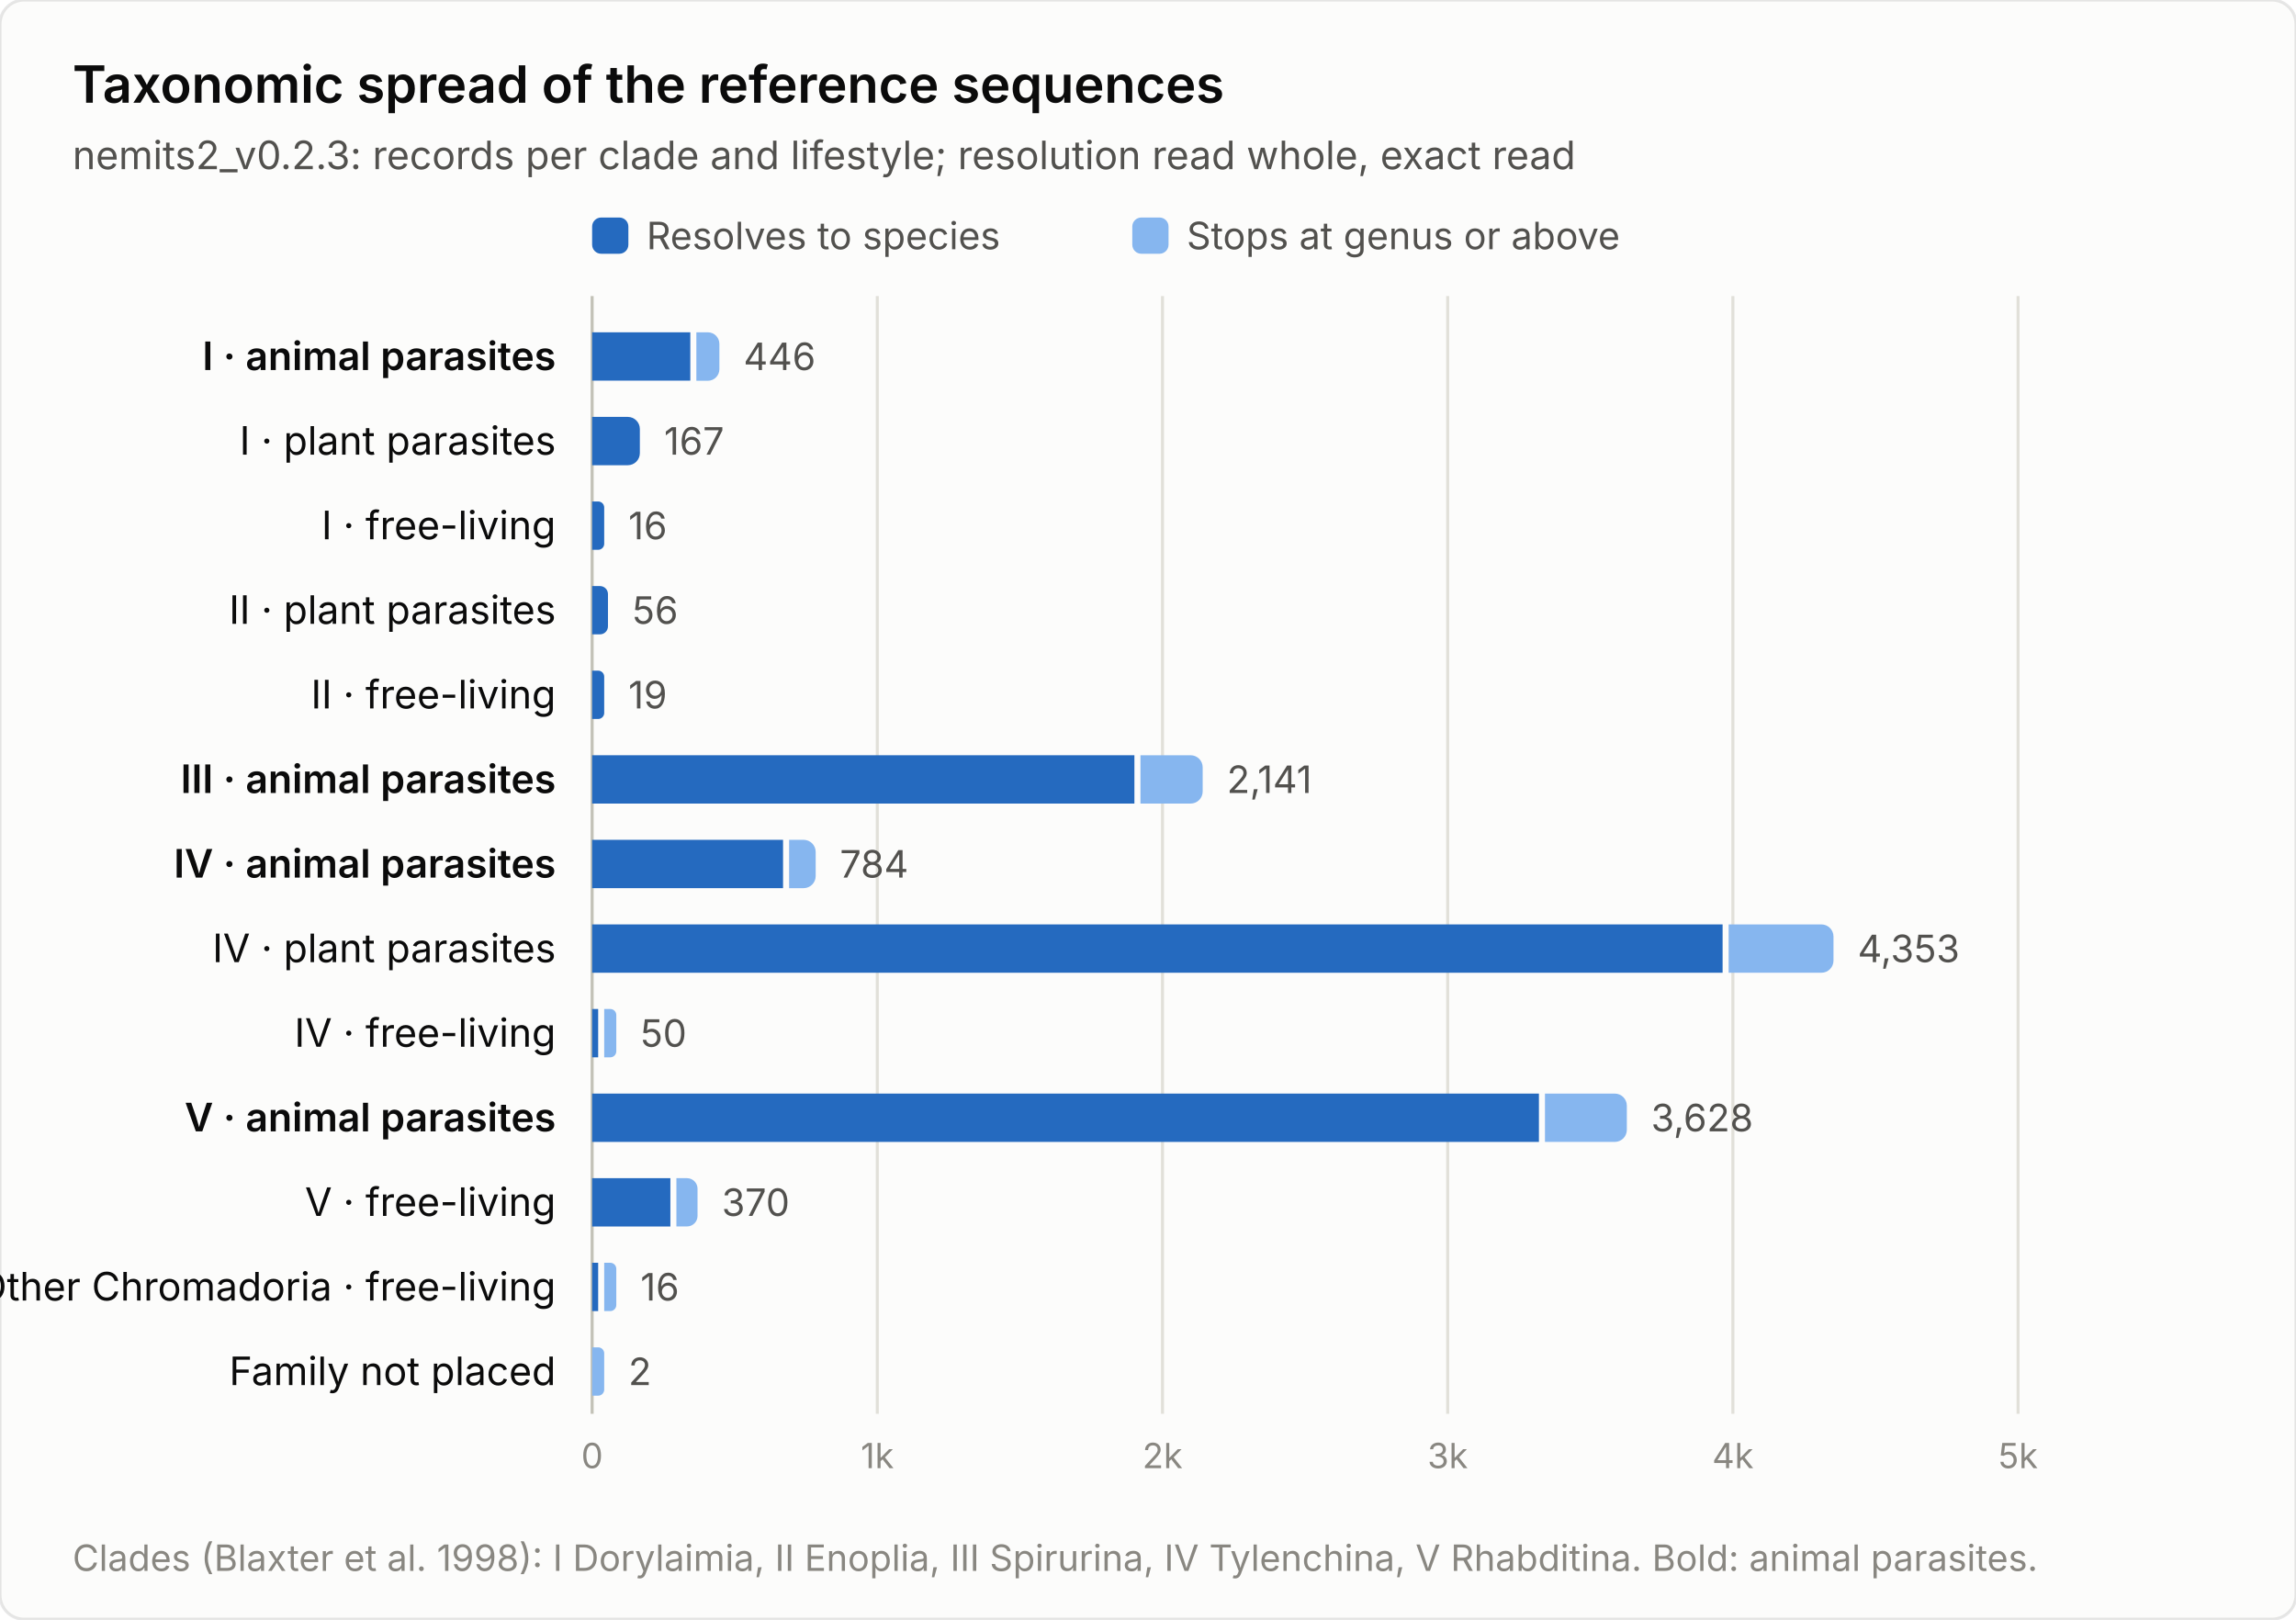
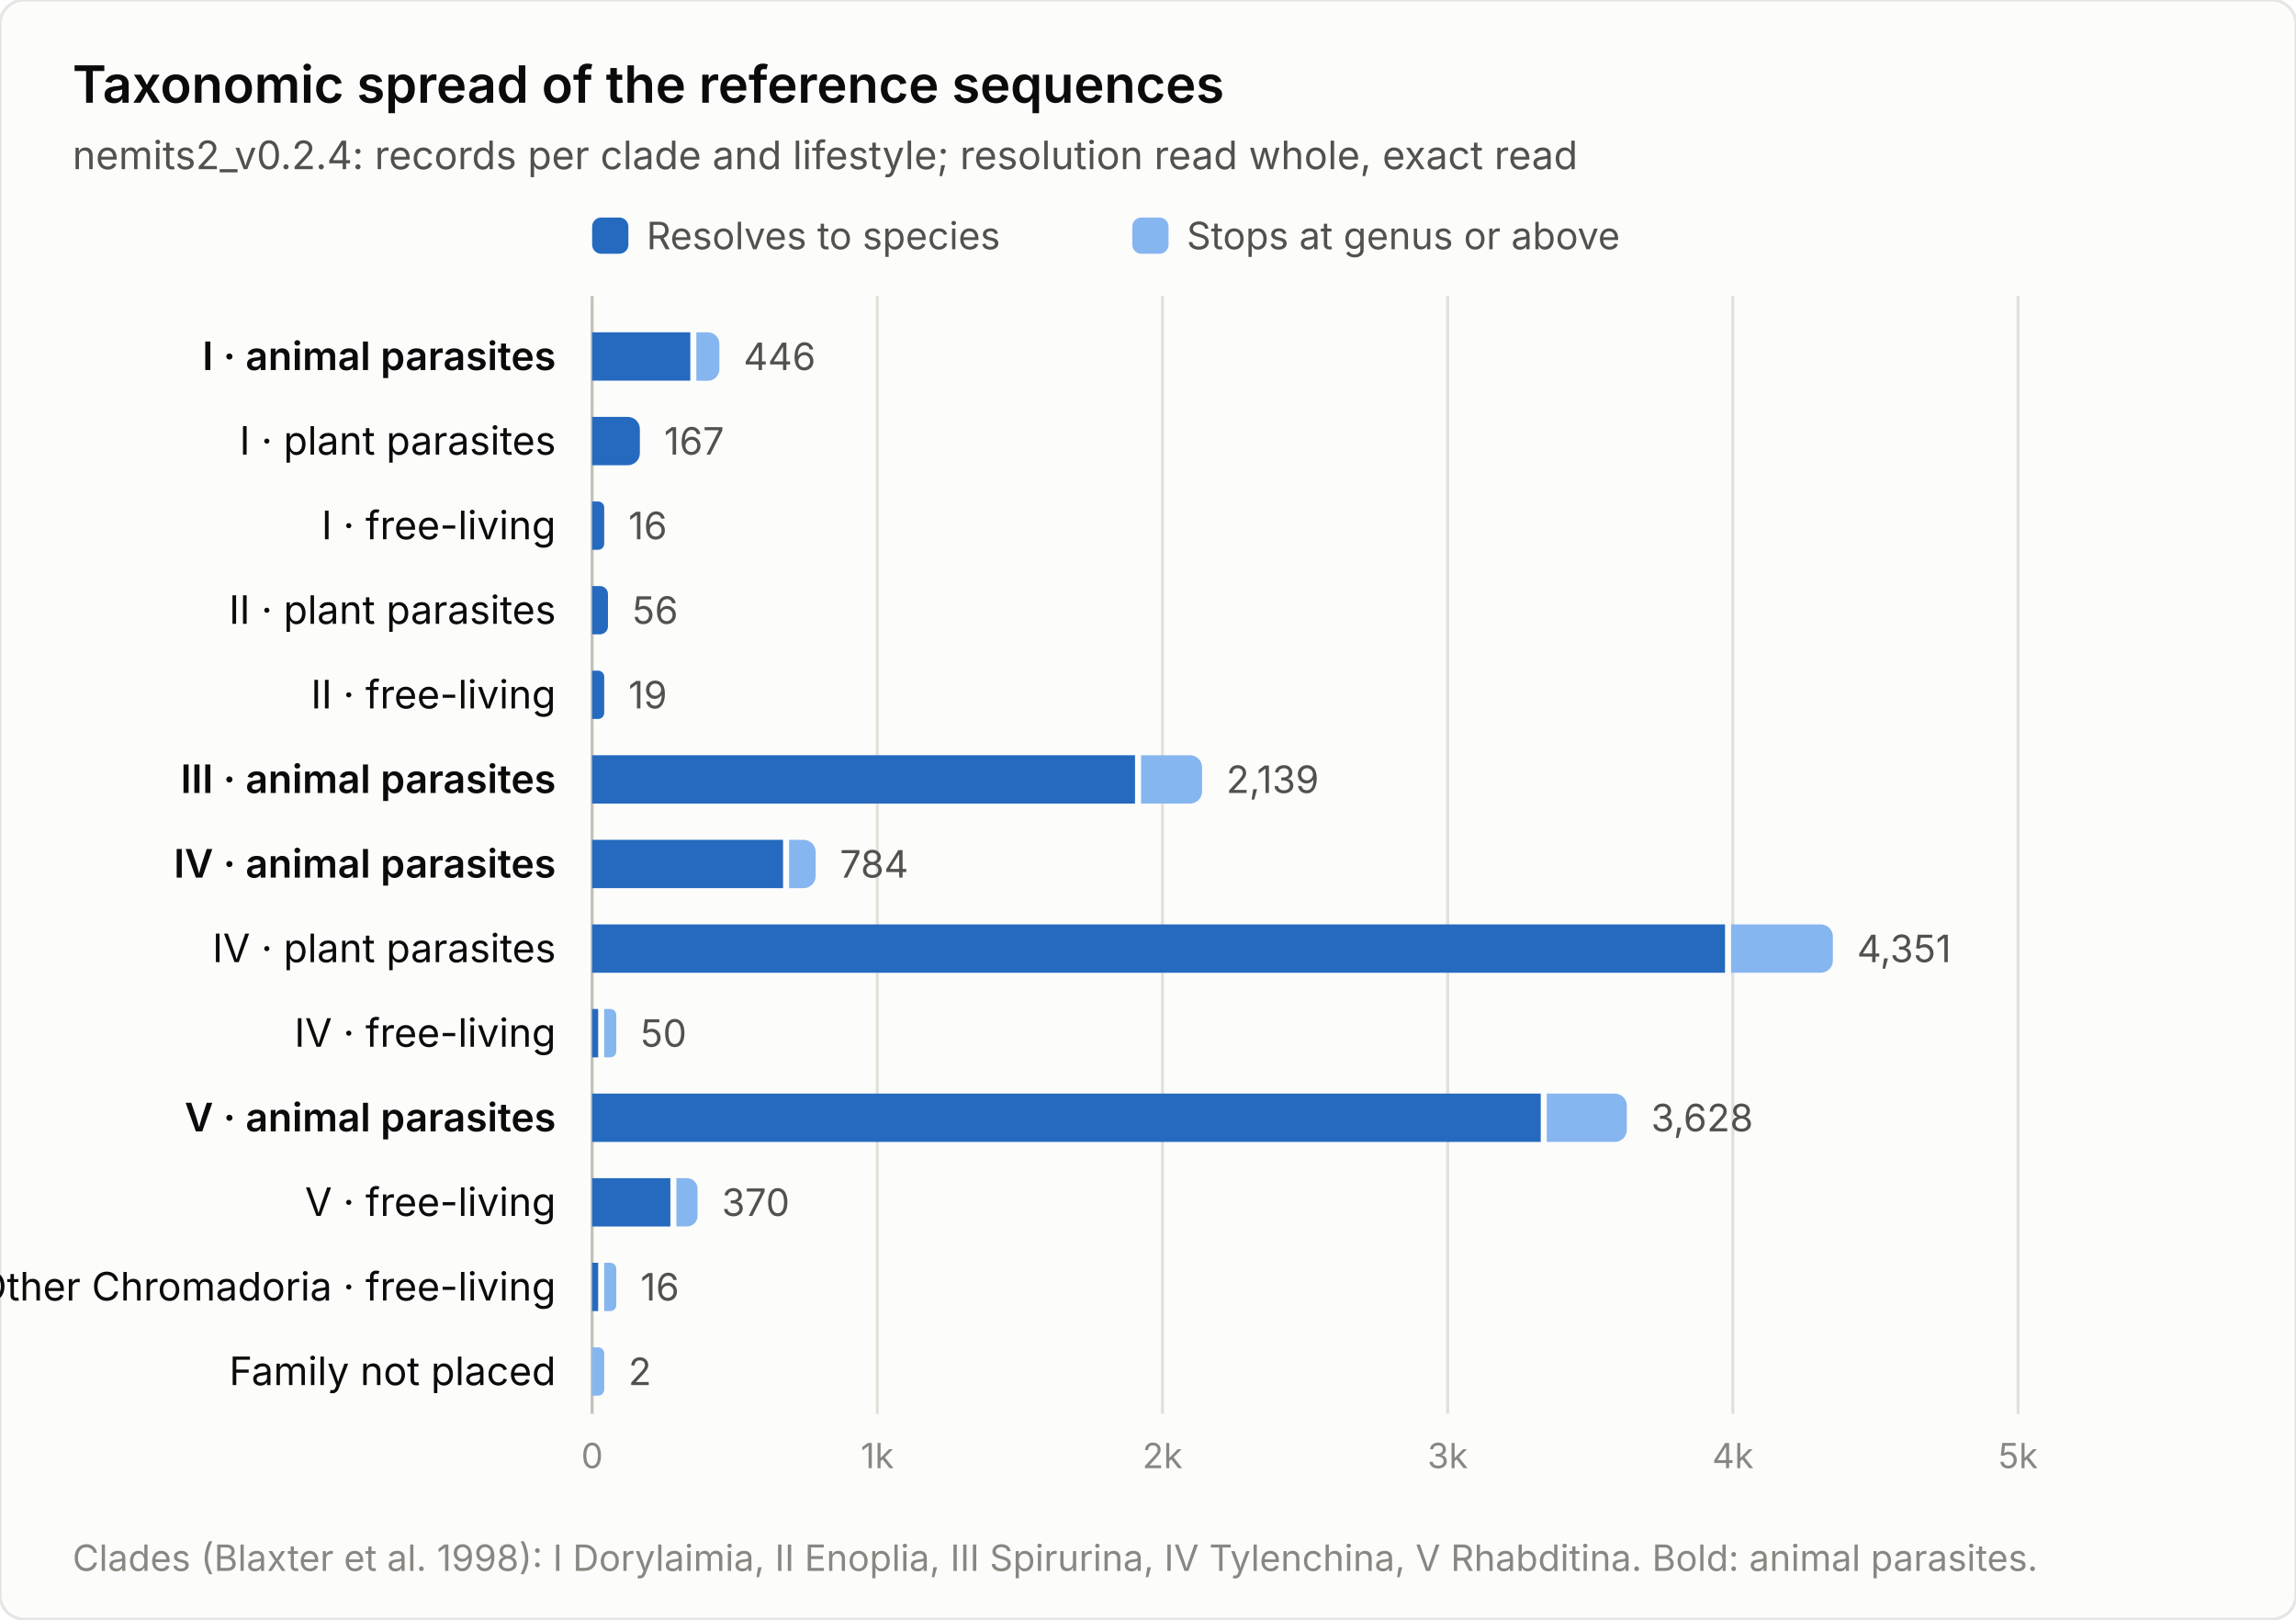
<svg xmlns="http://www.w3.org/2000/svg" width="760" height="536" viewBox="0 0 760 536" font-family="system-ui, -apple-system, &quot;Segoe UI&quot;, sans-serif" role="img" aria-label="Taxonomic spread of the reference sequences">
  <rect width="760" height="536" rx="8" fill="#fcfcfb" stroke="rgba(11,11,11,0.10)" />
  <text x="24" y="34" font-size="17" font-weight="600" fill="#0b0b0b">Taxonomic spread of the reference sequences</text>
-   <text x="24" y="56" font-size="13" fill="#52514e">nemits2_v0.2.3: records per clade and lifestyle; resolution read whole, exact read</text>
+   <text x="24" y="56" font-size="13" fill="#52514e">nemits2_v0.2.4: records per clade and lifestyle; resolution read whole, exact read</text>
  <rect x="196" y="72" width="12" height="12" rx="3" fill="#256abf" />
  <text x="214" y="82.5" font-size="12.5" fill="#52514e">Resolves to species</text>
  <rect x="374.8" y="72" width="12" height="12" rx="3" fill="#86b6ef" />
  <text x="392.8" y="82.5" font-size="12.5" fill="#52514e">Stops at genus or above</text>
  <line x1="196.0" y1="98" x2="196.0" y2="468" stroke="#c3c2b7" stroke-width="1" />
  <text x="196.0" y="486" font-size="11.5" fill="#898781" text-anchor="middle" font-variant-numeric="tabular-nums">0</text>
  <line x1="290.4" y1="98" x2="290.4" y2="468" stroke="#e1e0d9" stroke-width="1" />
  <text x="290.4" y="486" font-size="11.5" fill="#898781" text-anchor="middle" font-variant-numeric="tabular-nums">1k</text>
  <line x1="384.8" y1="98" x2="384.8" y2="468" stroke="#e1e0d9" stroke-width="1" />
  <text x="384.8" y="486" font-size="11.5" fill="#898781" text-anchor="middle" font-variant-numeric="tabular-nums">2k</text>
  <line x1="479.2" y1="98" x2="479.2" y2="468" stroke="#e1e0d9" stroke-width="1" />
  <text x="479.2" y="486" font-size="11.5" fill="#898781" text-anchor="middle" font-variant-numeric="tabular-nums">3k</text>
  <line x1="573.6" y1="98" x2="573.6" y2="468" stroke="#e1e0d9" stroke-width="1" />
  <text x="573.6" y="486" font-size="11.5" fill="#898781" text-anchor="middle" font-variant-numeric="tabular-nums">4k</text>
  <line x1="668.0" y1="98" x2="668.0" y2="468" stroke="#e1e0d9" stroke-width="1" />
  <text x="668.0" y="486" font-size="11.5" fill="#898781" text-anchor="middle" font-variant-numeric="tabular-nums">5k</text>
  <text x="184" y="122.5" font-size="13" font-weight="600" fill="#0b0b0b" text-anchor="end">I · animal parasites</text>
  <rect x="196.0" y="110.0" width="32.5" height="16" fill="#256abf" />
  <path d="M230.5,110.0 h3.8 a3.823,3.823 0 0 1 3.823,3.823 v8.4 a3.823,3.823 0 0 1 -3.823,3.823 h-3.8 z" fill="#86b6ef" />
  <text x="246.1" y="122.5" font-size="12.5" fill="#52514e" font-variant-numeric="tabular-nums">446</text>
  <text x="184" y="150.5" font-size="13" font-weight="400" fill="#0b0b0b" text-anchor="end">I · plant parasites</text>
  <path d="M196.0,138.0 h11.8 a4,4 0 0 1 4,4 v8.0 a4,4 0 0 1 -4,4 h-11.8 z" fill="#256abf" />
  <text x="219.8" y="150.5" font-size="12.5" fill="#52514e" font-variant-numeric="tabular-nums">167</text>
  <text x="184" y="178.5" font-size="13" font-weight="400" fill="#0b0b0b" text-anchor="end">I · free-living</text>
  <path d="M196.0,166.0 h2.0 a2.0,2.0 0 0 1 2.0,2.0 v12.0 a2.0,2.0 0 0 1 -2.0,2.0 h-2.0 z" fill="#256abf" />
  <text x="208.0" y="178.5" font-size="12.5" fill="#52514e" font-variant-numeric="tabular-nums">16</text>
  <text x="184" y="206.5" font-size="13" font-weight="400" fill="#0b0b0b" text-anchor="end">II · plant parasites</text>
  <path d="M196.0,194.0 h2.6 a2.643,2.643 0 0 1 2.643,2.643 v10.7 a2.643,2.643 0 0 1 -2.643,2.643 h-2.6 z" fill="#256abf" />
  <text x="209.3" y="206.5" font-size="12.5" fill="#52514e" font-variant-numeric="tabular-nums">56</text>
  <text x="184" y="234.5" font-size="13" font-weight="400" fill="#0b0b0b" text-anchor="end">II · free-living</text>
  <path d="M196.0,222.0 h2.0 a2.0,2.0 0 0 1 2.0,2.0 v12.0 a2.0,2.0 0 0 1 -2.0,2.0 h-2.0 z" fill="#256abf" />
  <text x="208.0" y="234.5" font-size="12.5" fill="#52514e" font-variant-numeric="tabular-nums">19</text>
  <text x="184" y="262.5" font-size="13" font-weight="600" fill="#0b0b0b" text-anchor="end">III · animal parasites</text>
-   <rect x="196.0" y="250.0" width="179.5" height="16" fill="#256abf" />
-   <path d="M377.5,250.0 h16.6 a4,4 0 0 1 4,4 v8.0 a4,4 0 0 1 -4,4 h-16.6 z" fill="#86b6ef" />
-   <text x="406.1" y="262.5" font-size="12.5" fill="#52514e" font-variant-numeric="tabular-nums">2,141</text>
+   <rect x="196.0" y="250.0" width="179.7" height="16" fill="#256abf" />
+   <path d="M377.7,250.0 h16.2 a4,4 0 0 1 4,4 v8.0 a4,4 0 0 1 -4,4 h-16.2 z" fill="#86b6ef" />
+   <text x="405.9" y="262.5" font-size="12.5" fill="#52514e" font-variant-numeric="tabular-nums">2,139</text>
  <text x="184" y="290.5" font-size="13" font-weight="600" fill="#0b0b0b" text-anchor="end">IV · animal parasites</text>
  <rect x="196.0" y="278.0" width="63.2" height="16" fill="#256abf" />
  <path d="M261.2,278.0 h4.8 a4,4 0 0 1 4,4 v8.0 a4,4 0 0 1 -4,4 h-4.8 z" fill="#86b6ef" />
  <text x="278.0" y="290.5" font-size="12.5" fill="#52514e" font-variant-numeric="tabular-nums">784</text>
  <text x="184" y="318.5" font-size="13" font-weight="400" fill="#0b0b0b" text-anchor="end">IV · plant parasites</text>
-   <rect x="196.0" y="306.0" width="374.2" height="16" fill="#256abf" />
-   <path d="M572.2,306.0 h30.7 a4,4 0 0 1 4,4 v8.0 a4,4 0 0 1 -4,4 h-30.7 z" fill="#86b6ef" />
-   <text x="614.9" y="318.5" font-size="12.5" fill="#52514e" font-variant-numeric="tabular-nums">4,353</text>
+   <rect x="196.0" y="306.0" width="375.0" height="16" fill="#256abf" />
+   <path d="M573.0,306.0 h29.7 a4,4 0 0 1 4,4 v8.0 a4,4 0 0 1 -4,4 h-29.7 z" fill="#86b6ef" />
+   <text x="614.7" y="318.5" font-size="12.5" fill="#52514e" font-variant-numeric="tabular-nums">4,351</text>
  <text x="184" y="346.5" font-size="13" font-weight="400" fill="#0b0b0b" text-anchor="end">IV · free-living</text>
  <rect x="196.0" y="334.0" width="2.0" height="16" fill="#256abf" />
  <path d="M200.0,334.0 h2.0 a2.0,2.0 0 0 1 2.0,2.0 v12.0 a2.0,2.0 0 0 1 -2.0,2.0 h-2.0 z" fill="#86b6ef" />
  <text x="212.0" y="346.5" font-size="12.5" fill="#52514e" font-variant-numeric="tabular-nums">50</text>
  <text x="184" y="374.5" font-size="13" font-weight="600" fill="#0b0b0b" text-anchor="end">V · animal parasites</text>
-   <rect x="196.0" y="362.0" width="313.4" height="16" fill="#256abf" />
-   <path d="M511.4,362.0 h23.1 a4,4 0 0 1 4,4 v8.0 a4,4 0 0 1 -4,4 h-23.1 z" fill="#86b6ef" />
+   <rect x="196.0" y="362.0" width="314.0" height="16" fill="#256abf" />
+   <path d="M512.0,362.0 h22.5 a4,4 0 0 1 4,4 v8.0 a4,4 0 0 1 -4,4 h-22.5 z" fill="#86b6ef" />
  <text x="546.5" y="374.5" font-size="12.5" fill="#52514e" font-variant-numeric="tabular-nums">3,628</text>
  <text x="184" y="402.5" font-size="13" font-weight="400" fill="#0b0b0b" text-anchor="end">V · free-living</text>
  <rect x="196.0" y="390.0" width="25.9" height="16" fill="#256abf" />
  <path d="M223.9,390.0 h3.5 a3.493,3.493 0 0 1 3.493,3.493 v9.0 a3.493,3.493 0 0 1 -3.493,3.493 h-3.5 z" fill="#86b6ef" />
  <text x="238.9" y="402.5" font-size="12.5" fill="#52514e" font-variant-numeric="tabular-nums">370</text>
  <text x="184" y="430.5" font-size="13" font-weight="400" fill="#0b0b0b" text-anchor="end">Other Chromadoria · free-living</text>
  <rect x="196.0" y="418.0" width="2.0" height="16" fill="#256abf" />
  <path d="M200.0,418.0 h2.0 a2.0,2.0 0 0 1 2.0,2.0 v12.0 a2.0,2.0 0 0 1 -2.0,2.0 h-2.0 z" fill="#86b6ef" />
  <text x="212.0" y="430.5" font-size="12.5" fill="#52514e" font-variant-numeric="tabular-nums">16</text>
  <text x="184" y="458.5" font-size="13" font-weight="400" fill="#0b0b0b" text-anchor="end">Family not placed</text>
  <path d="M196.0,446.0 h2.0 a2.0,2.0 0 0 1 2.0,2.0 v12.0 a2.0,2.0 0 0 1 -2.0,2.0 h-2.0 z" fill="#86b6ef" />
  <text x="208.0" y="458.5" font-size="12.5" fill="#52514e" font-variant-numeric="tabular-nums">2</text>
  <text x="24" y="520" font-size="12" fill="#898781">Clades (Blaxter et al. 1998): I Dorylaimia, II Enoplia, III Spirurina, IV Tylenchina, V Rhabditina. Bold: animal parasites.</text>
</svg>
